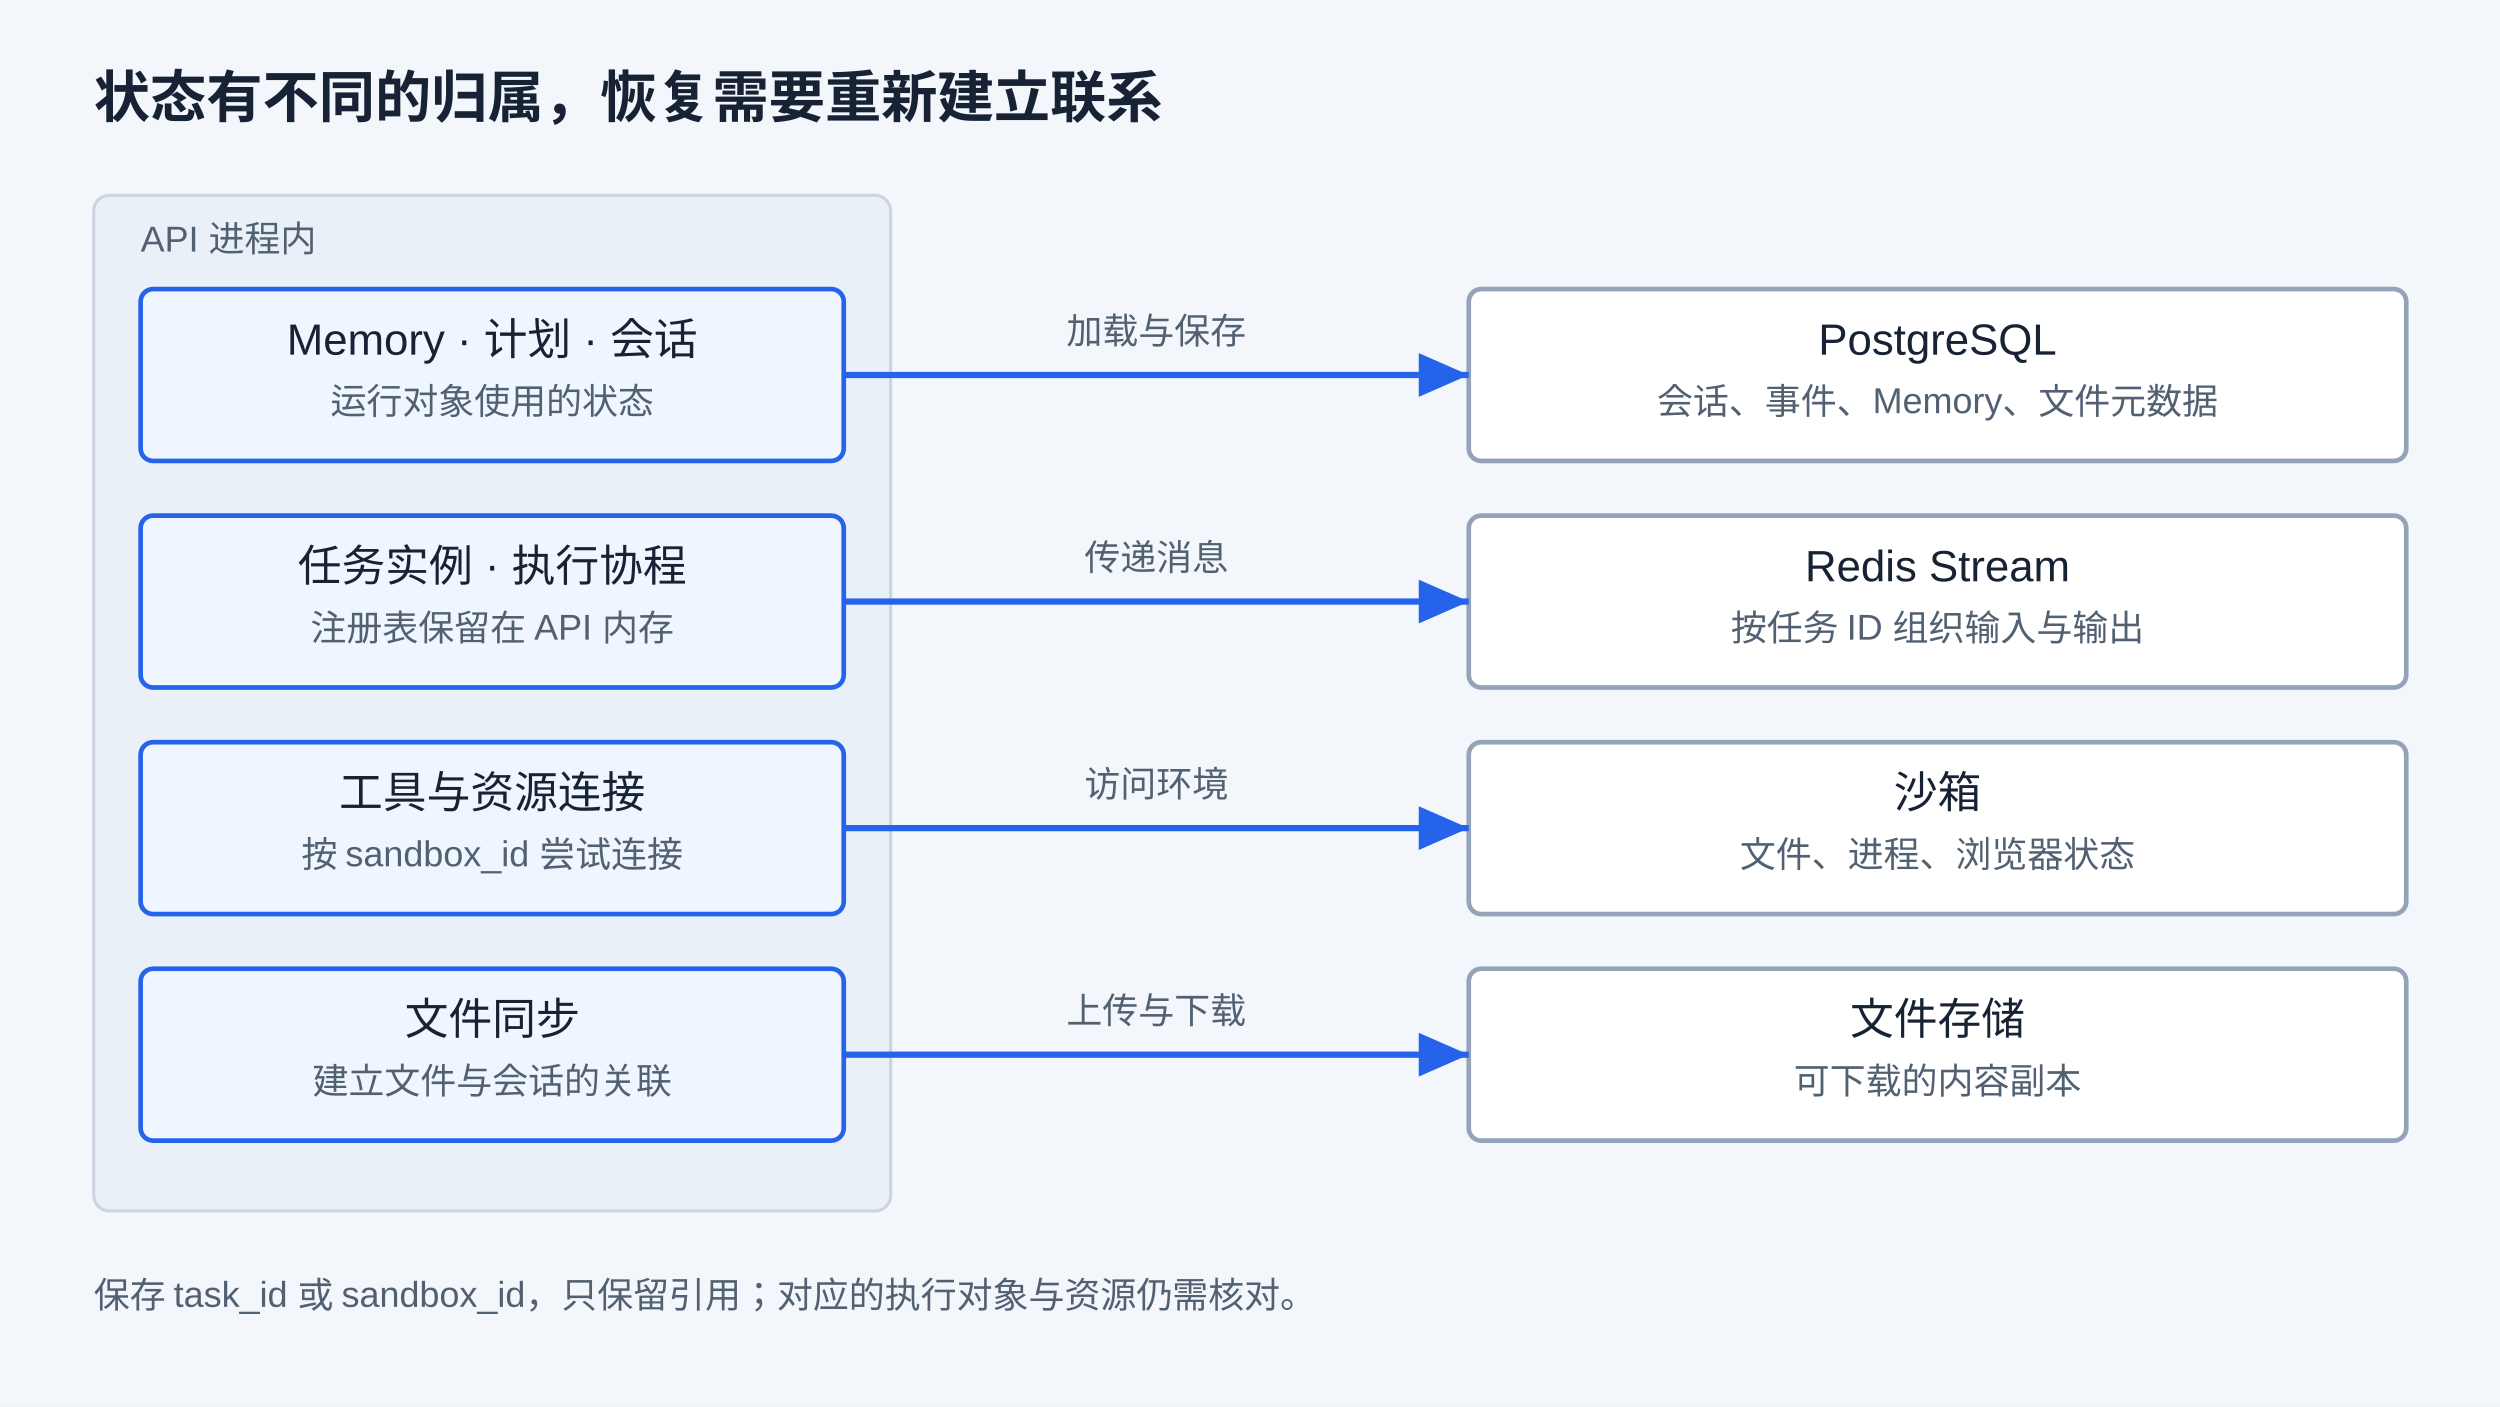
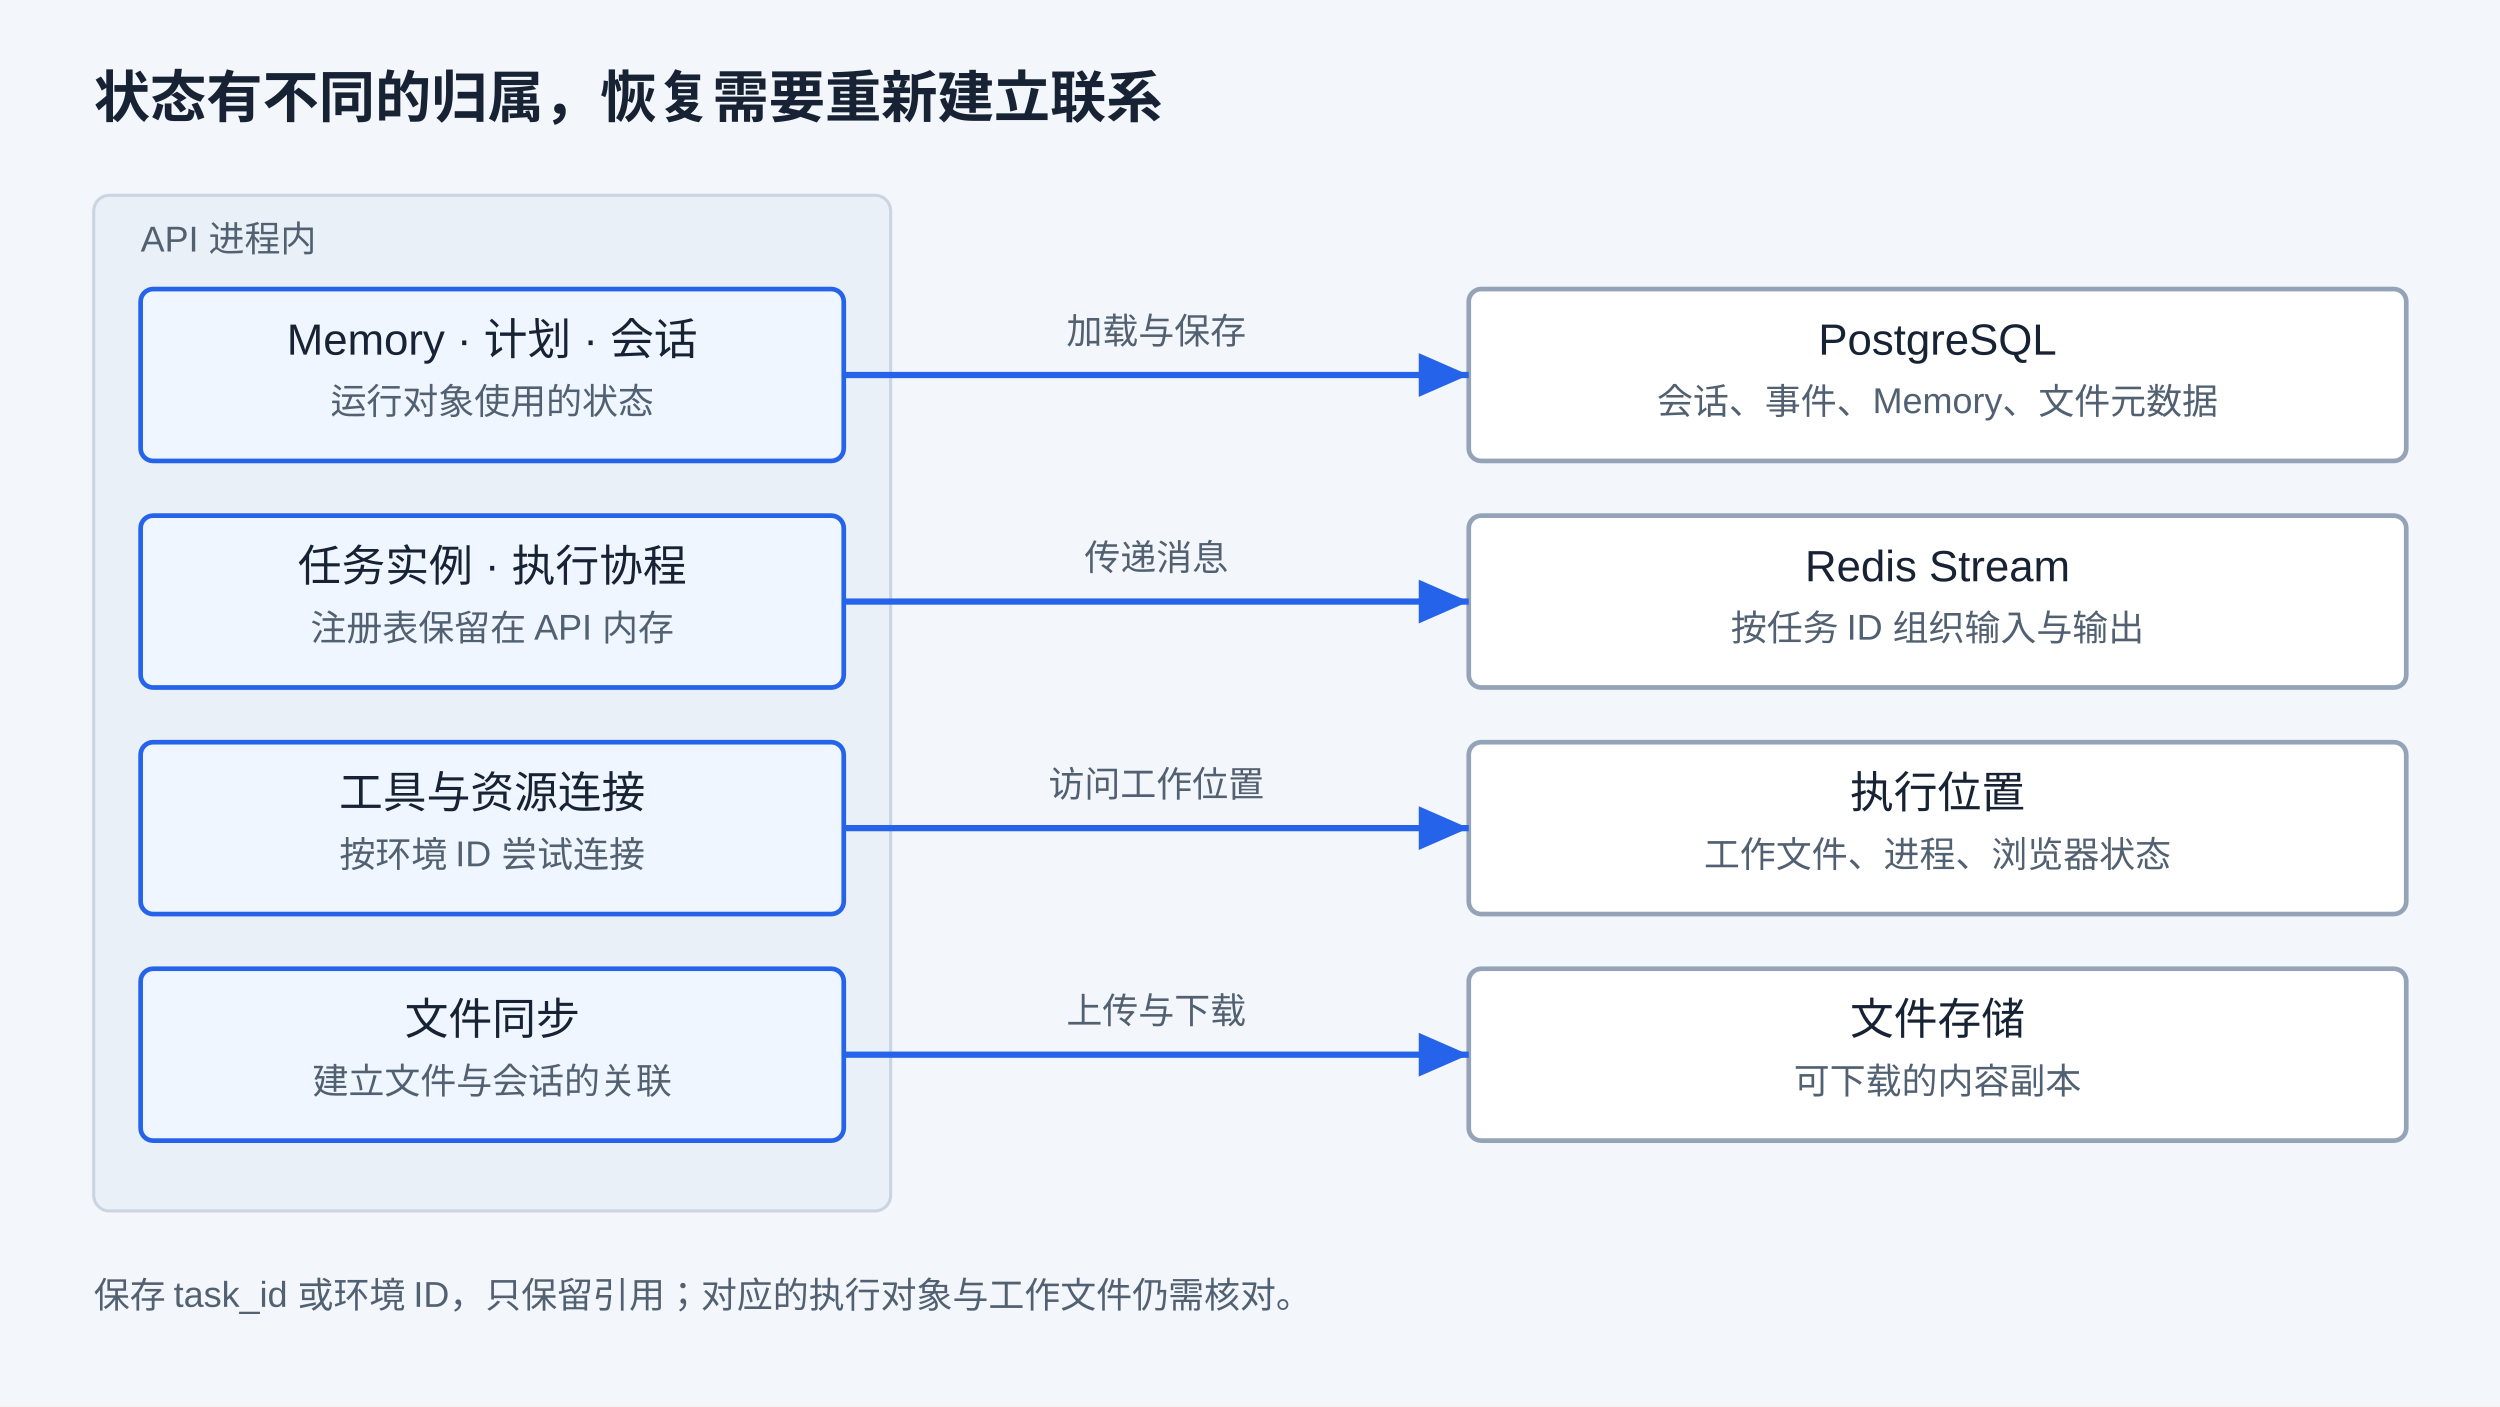
<svg xmlns="http://www.w3.org/2000/svg" width="1600" height="900" viewBox="0 0 1600 900">
  <style>text{font-family:Arial,"PingFang SC",sans-serif;fill:#172334;font-size:28px}.small{font-size:23px;fill:#526172}.title{font-size:36px;font-weight:600}</style>
  <defs>
    <marker id="arrow" markerWidth="8" markerHeight="7" refX="8" refY="3.5" orient="auto">
      <path d="M0 0 L8 3.5 L0 7Z" fill="#2563eb" />
    </marker>
  </defs>
  <rect data-graph-role="background" width="1600" height="900" fill="#f3f6fa" />
  <text x="60" y="75" class="title">状态有不同的归属，恢复需要重新建立联系</text>
  <rect data-graph-role="container" x="60" y="125" width="510" height="650" rx="10" fill="#eaf0f7" stroke="#cbd5e1" stroke-width="2" />
  <text x="90" y="161" text-anchor="start" class="small">API 进程内</text>
  <rect x="90" y="185" width="450" height="110" rx="8" fill="#eff6ff" stroke="#2563eb" stroke-width="3" />
  <text x="315.0" y="227" text-anchor="middle" class="">Memory · 计划 · 会话</text>
  <text x="315.0" y="265" text-anchor="middle" class="small">运行对象使用的状态</text>
  <rect x="940" y="185" width="600" height="110" rx="8" fill="#ffffff" stroke="#94a3b8" stroke-width="3" />
  <text x="1240.0" y="227" text-anchor="middle" class="">PostgreSQL</text>
  <text x="1240.0" y="265" text-anchor="middle" class="small">会话、事件、Memory、文件元数据</text>
  <path d="M540 240 H940" fill="none" stroke="#2563eb" stroke-width="4" marker-end="url(#arrow)" />
  <text x="740.0" y="220" text-anchor="middle" class="small">加载与保存</text>
  <rect x="90" y="330" width="450" height="110" rx="8" fill="#eff6ff" stroke="#2563eb" stroke-width="3" />
  <text x="315.0" y="372" text-anchor="middle" class="">任务实例 · 执行协程</text>
  <text x="315.0" y="410" text-anchor="middle" class="small">注册表保留在 API 内存</text>
  <rect x="940" y="330" width="600" height="110" rx="8" fill="#ffffff" stroke="#94a3b8" stroke-width="3" />
  <text x="1240.0" y="372" text-anchor="middle" class="">Redis Stream</text>
  <text x="1240.0" y="410" text-anchor="middle" class="small">按任务 ID 组织输入与输出</text>
  <path d="M540 385 H940" fill="none" stroke="#2563eb" stroke-width="4" marker-end="url(#arrow)" />
  <text x="740.0" y="365" text-anchor="middle" class="small">传递消息</text>
  <rect x="90" y="475" width="450" height="110" rx="8" fill="#eff6ff" stroke="#2563eb" stroke-width="3" />
  <text x="315.0" y="517" text-anchor="middle" class="">工具与资源连接</text>
-   <text x="315.0" y="555" text-anchor="middle" class="small">按 sandbox_id 尝试连接</text>
+   <text x="315.0" y="555" text-anchor="middle" class="small">按环境 ID 尝试连接</text>
  <rect x="940" y="475" width="600" height="110" rx="8" fill="#ffffff" stroke="#94a3b8" stroke-width="3" />
-   <text x="1240.0" y="517" text-anchor="middle" class="">沙箱</text>
-   <text x="1240.0" y="555" text-anchor="middle" class="small">文件、进程、浏览器状态</text>
+   <text x="1240.0" y="517" text-anchor="middle" class="">执行位置</text>
+   <text x="1240.0" y="555" text-anchor="middle" class="small">工作文件、进程、浏览器状态</text>
  <path d="M540 530 H940" fill="none" stroke="#2563eb" stroke-width="4" marker-end="url(#arrow)" />
-   <text x="740.0" y="510" text-anchor="middle" class="small">访问环境</text>
+   <text x="740.0" y="510" text-anchor="middle" class="small">访问工作位置</text>
  <rect x="90" y="620" width="450" height="110" rx="8" fill="#eff6ff" stroke="#2563eb" stroke-width="3" />
  <text x="315.0" y="662" text-anchor="middle" class="">文件同步</text>
  <text x="315.0" y="700" text-anchor="middle" class="small">建立文件与会话的关联</text>
  <rect x="940" y="620" width="600" height="110" rx="8" fill="#ffffff" stroke="#94a3b8" stroke-width="3" />
  <text x="1240.0" y="662" text-anchor="middle" class="">文件存储</text>
  <text x="1240.0" y="700" text-anchor="middle" class="small">可下载的内容副本</text>
  <path d="M540 675 H940" fill="none" stroke="#2563eb" stroke-width="4" marker-end="url(#arrow)" />
  <text x="740.0" y="655" text-anchor="middle" class="small">上传与下载</text>
-   <text x="60" y="837" text-anchor="start" class="small">保存 task_id 或 sandbox_id，只保留引用；对应的执行对象与资源仍需核对。</text>
+   <text x="60" y="837" text-anchor="start" class="small">保存 task_id 或环境 ID，只保留引用；对应的执行对象与工作文件仍需核对。</text>
</svg>
